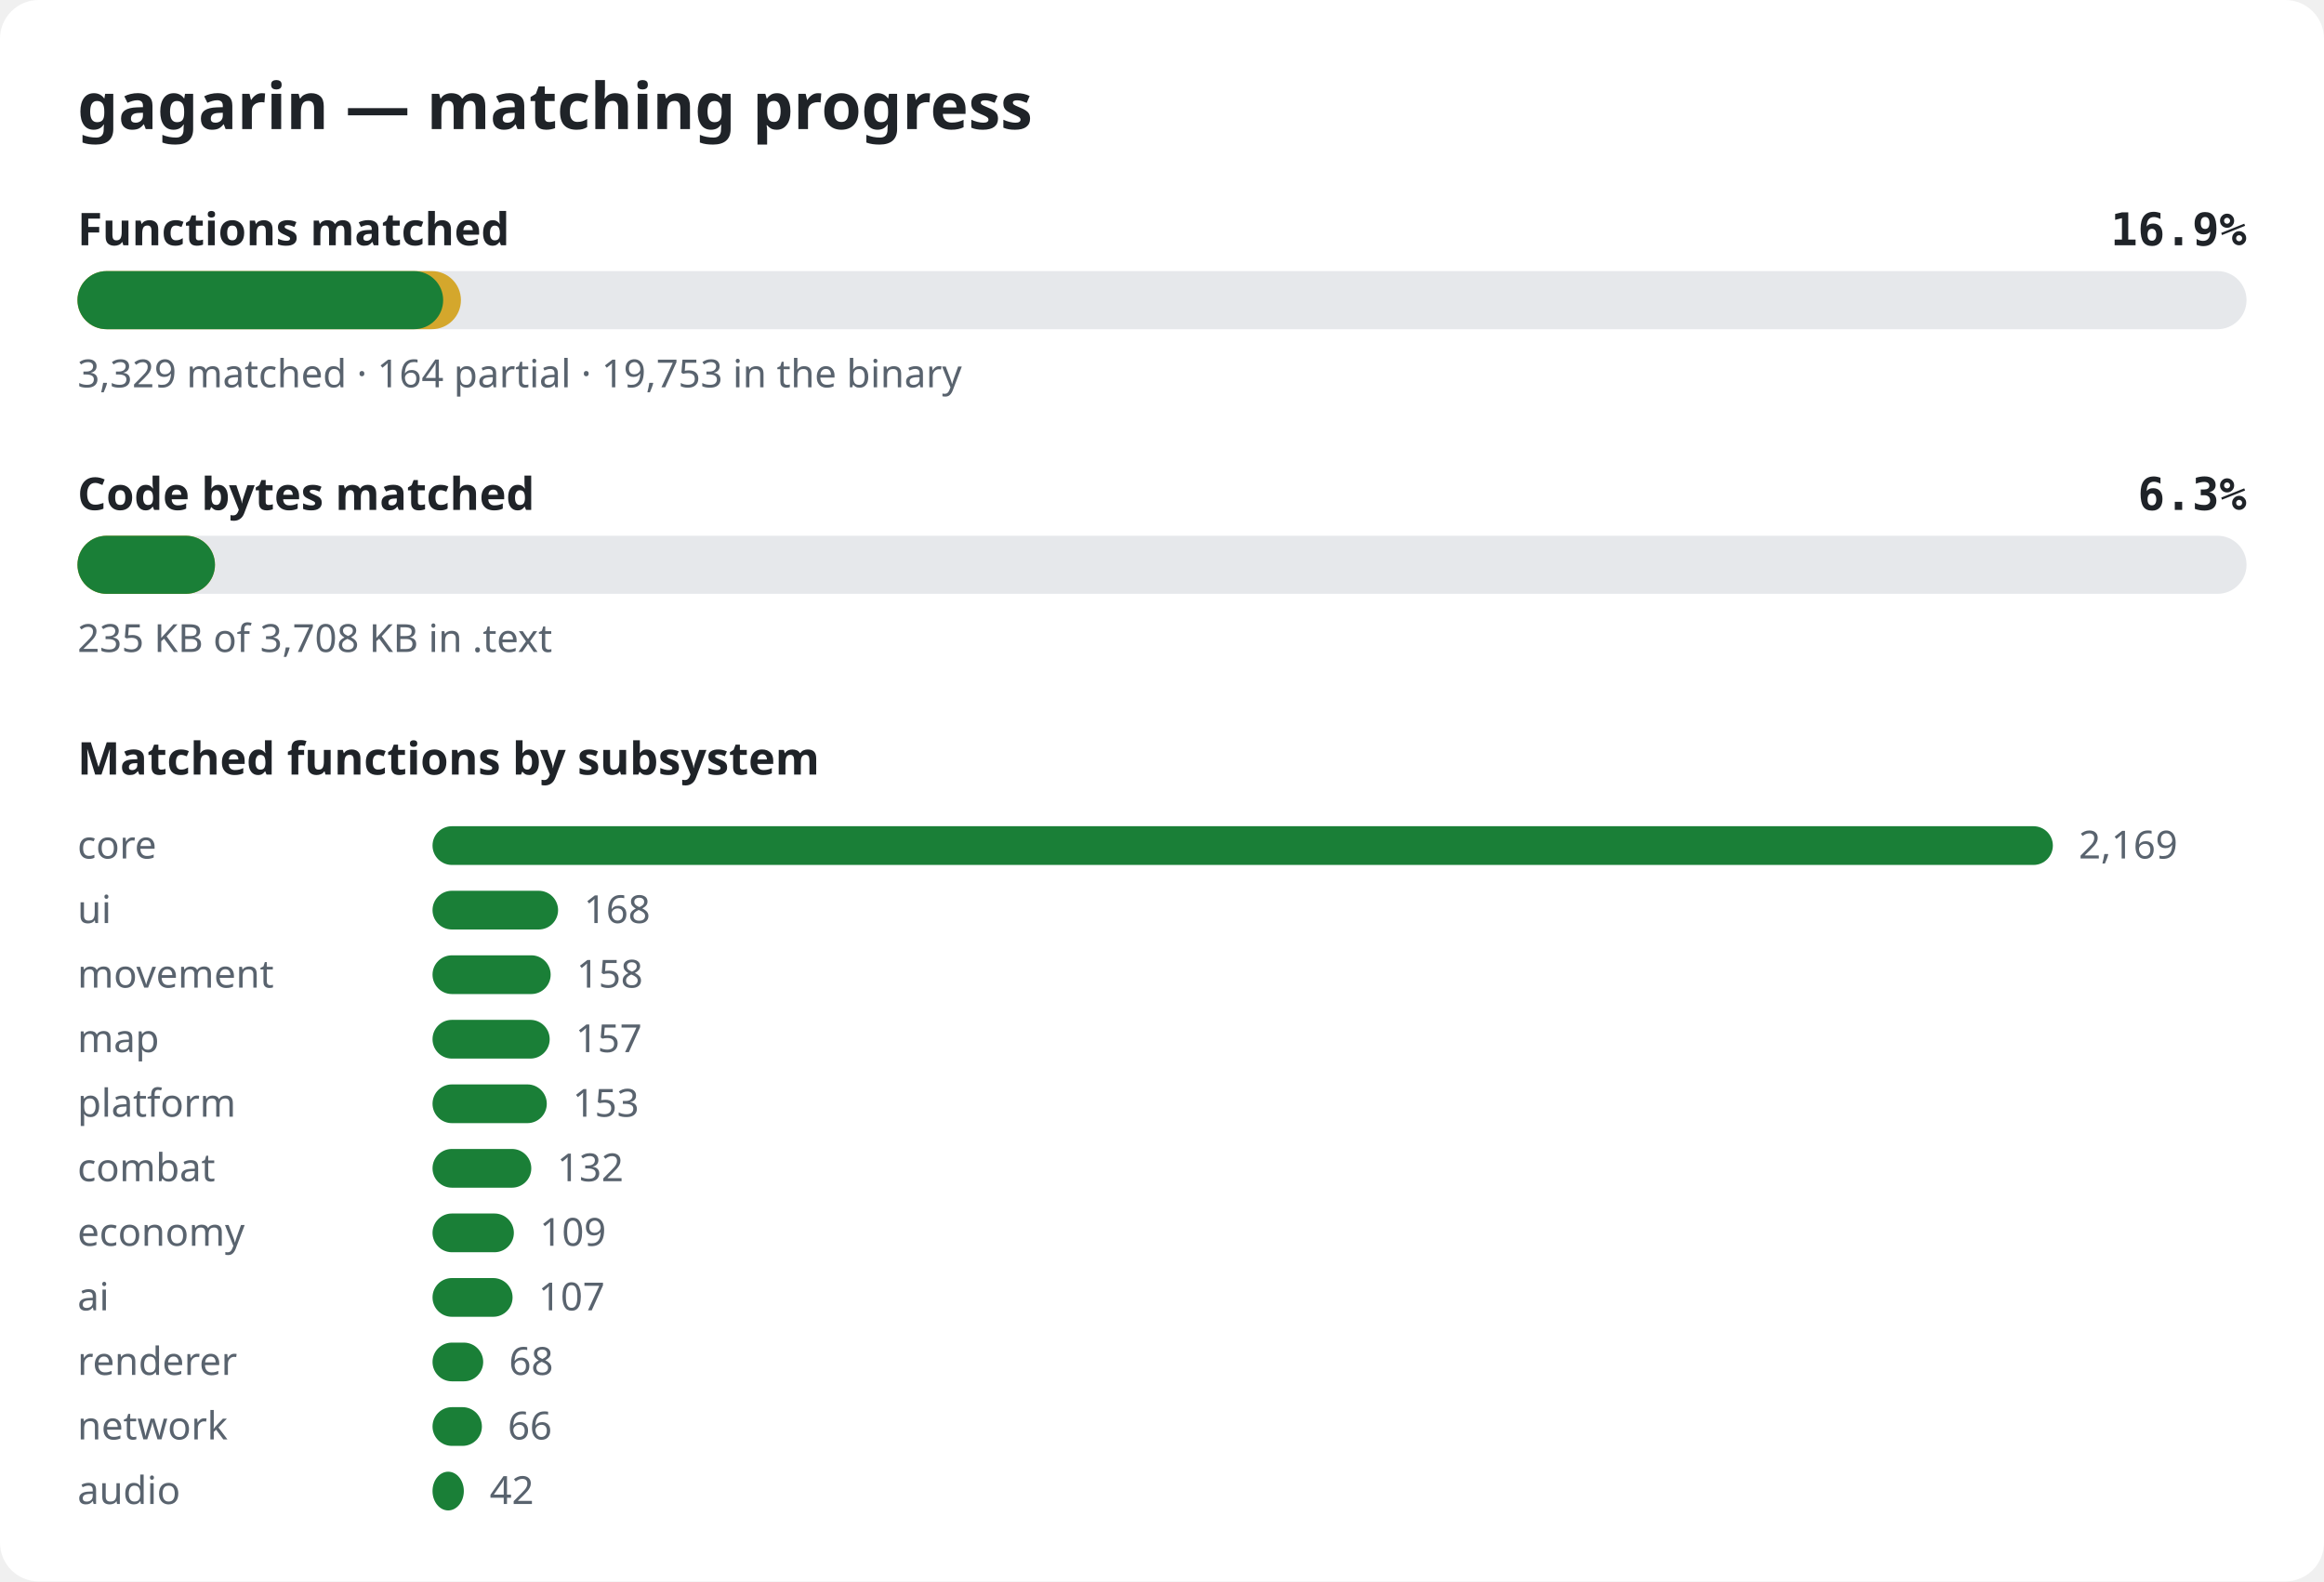
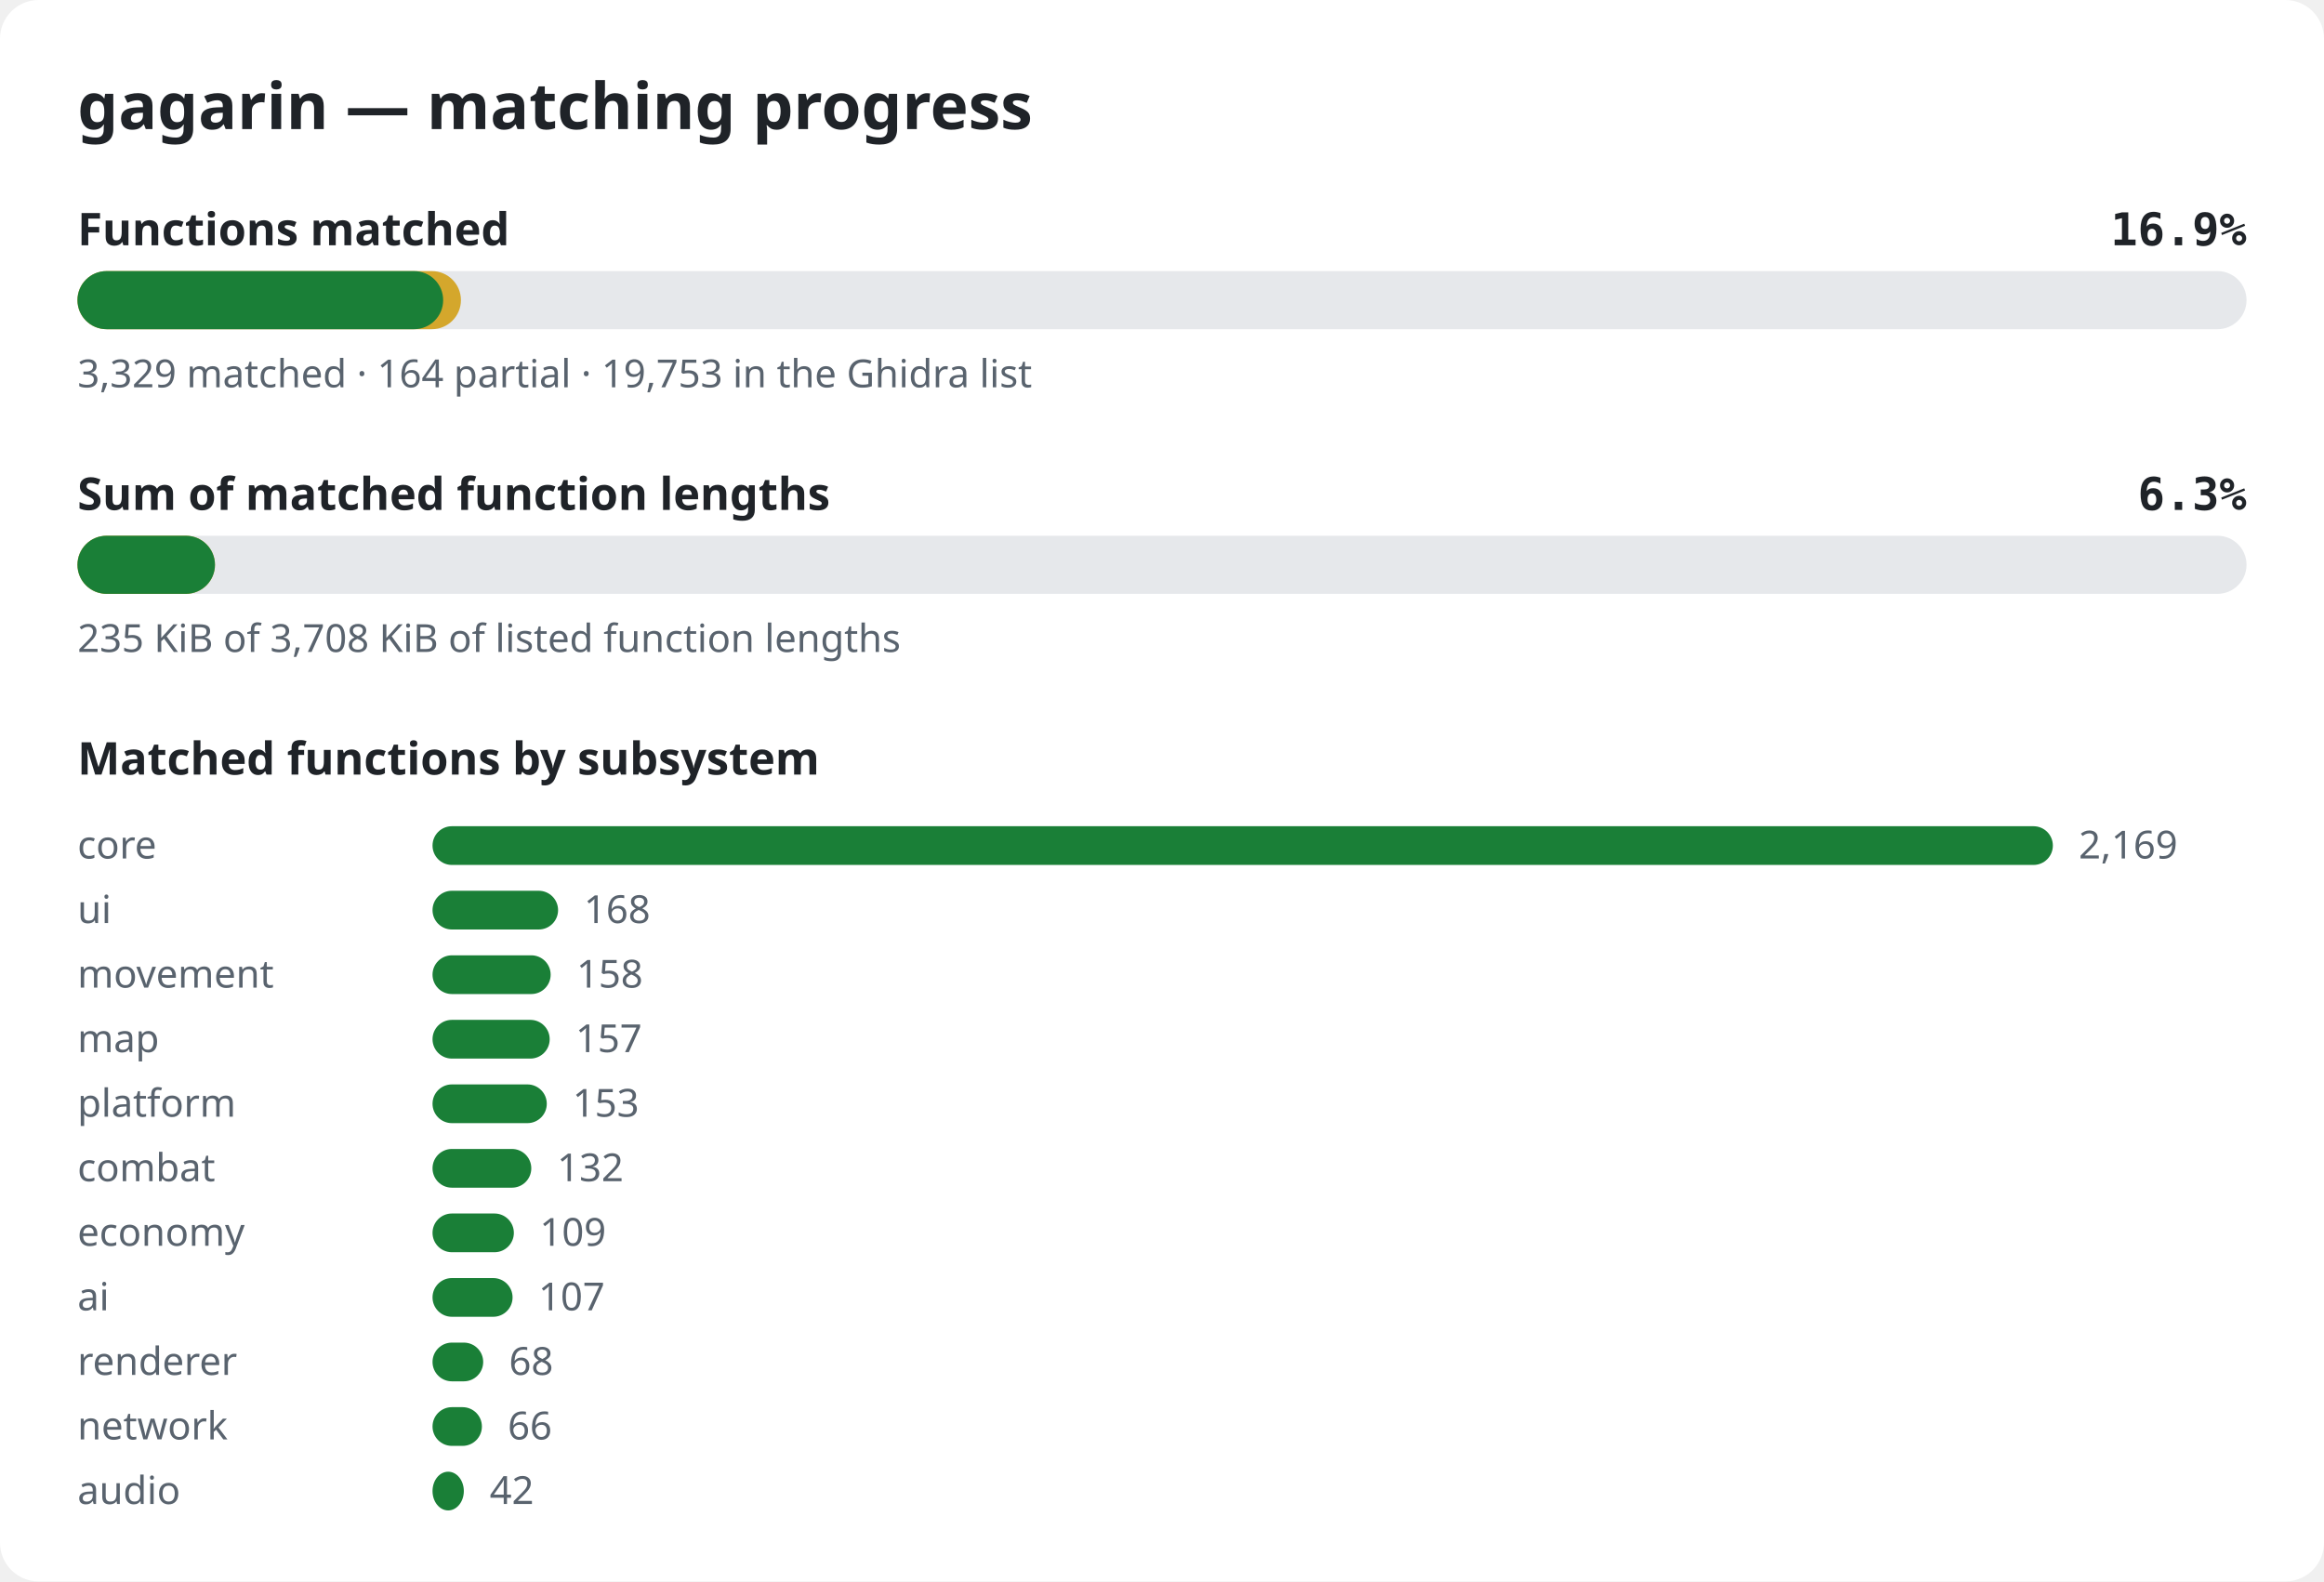
<svg xmlns="http://www.w3.org/2000/svg" width="720" height="490" viewBox="0 0 720 490" role="img" aria-label="gagarin matching progress">
  <style>.bg{fill:#ffffff}.title{font:600 20px sans-serif;fill:#1f2328}.label{font:600 14px sans-serif;fill:#1f2328}.pct{font:600 14px monospace;fill:#1f2328}.note{font:12px sans-serif;fill:#59636e}.track{fill:#e6e8eb}.done{fill:#1a7f37}.partial{fill:#d4a72c}@media (prefers-color-scheme: dark){.bg{fill:#0d1117}.title,.label,.pct{fill:#e6edf3}.note{fill:#9198a1}.track{fill:#262c36}.done{fill:#3fb950}.partial{fill:#d29922}}</style>
  <rect width="720" height="490" rx="12" class="bg" />
  <text x="24" y="40" class="title">gagarin — matching progress</text>
  <text x="24" y="76" class="label">Functions matched</text>
  <text x="696" y="76" class="pct" text-anchor="end">16.9%</text>
  <rect x="24" y="84" width="672" height="18" rx="9" class="track" />
  <rect x="24" y="84" width="118.8" height="18" rx="9" class="partial" />
  <rect x="24" y="84" width="113.3" height="18" rx="9" class="done" />
-   <text x="24" y="120" class="note">3,329 matched · 164 partial · 19,753 in the binary</text>
-   <text x="24" y="158" class="label">Code bytes matched</text>
+   <text x="24" y="120" class="note">3,329 matched · 164 partial · 19,753 in the Ghidra list</text>
+   <text x="24" y="158" class="label">Sum of matched function lengths</text>
  <text x="696" y="158" class="pct" text-anchor="end">6.3%</text>
  <rect x="24" y="166" width="672" height="18" rx="9" class="track" />
  <rect x="24" y="166" width="42.6" height="18" rx="9" class="partial" />
  <rect x="24" y="166" width="42.6" height="18" rx="9" class="done" />
-   <text x="24" y="202" class="note">235 KB of 3,708 KB in .text</text>
+   <text x="24" y="202" class="note">235 KiB of 3,708 KiB of listed function lengths</text>
  <text x="24" y="240" class="label">Matched functions by subsystem</text>
  <text x="24" y="266" class="note">core</text>
  <rect x="134" y="256" width="502.0" height="12" rx="6" class="done" />
  <text x="644.0" y="266" class="note">2,169</text>
  <text x="24" y="286" class="note">ui</text>
  <rect x="134" y="276" width="38.9" height="12" rx="6" class="done" />
  <text x="180.9" y="286" class="note">168</text>
  <text x="24" y="306" class="note">movement</text>
  <rect x="134" y="296" width="36.6" height="12" rx="6" class="done" />
  <text x="178.6" y="306" class="note">158</text>
  <text x="24" y="326" class="note">map</text>
  <rect x="134" y="316" width="36.3" height="12" rx="6" class="done" />
  <text x="178.3" y="326" class="note">157</text>
  <text x="24" y="346" class="note">platform</text>
  <rect x="134" y="336" width="35.4" height="12" rx="6" class="done" />
  <text x="177.4" y="346" class="note">153</text>
  <text x="24" y="366" class="note">combat</text>
  <rect x="134" y="356" width="30.6" height="12" rx="6" class="done" />
  <text x="172.6" y="366" class="note">132</text>
  <text x="24" y="386" class="note">economy</text>
  <rect x="134" y="376" width="25.2" height="12" rx="6" class="done" />
  <text x="167.2" y="386" class="note">109</text>
  <text x="24" y="406" class="note">ai</text>
  <rect x="134" y="396" width="24.8" height="12" rx="6" class="done" />
  <text x="166.8" y="406" class="note">107</text>
  <text x="24" y="426" class="note">renderer</text>
  <rect x="134" y="416" width="15.7" height="12" rx="6" class="done" />
  <text x="157.7" y="426" class="note">68</text>
  <text x="24" y="446" class="note">network</text>
  <rect x="134" y="436" width="15.3" height="12" rx="6" class="done" />
  <text x="157.3" y="446" class="note">66</text>
  <text x="24" y="466" class="note">audio</text>
  <rect x="134" y="456" width="9.7" height="12" rx="6" class="done" />
  <text x="151.7" y="466" class="note">42</text>
</svg>
